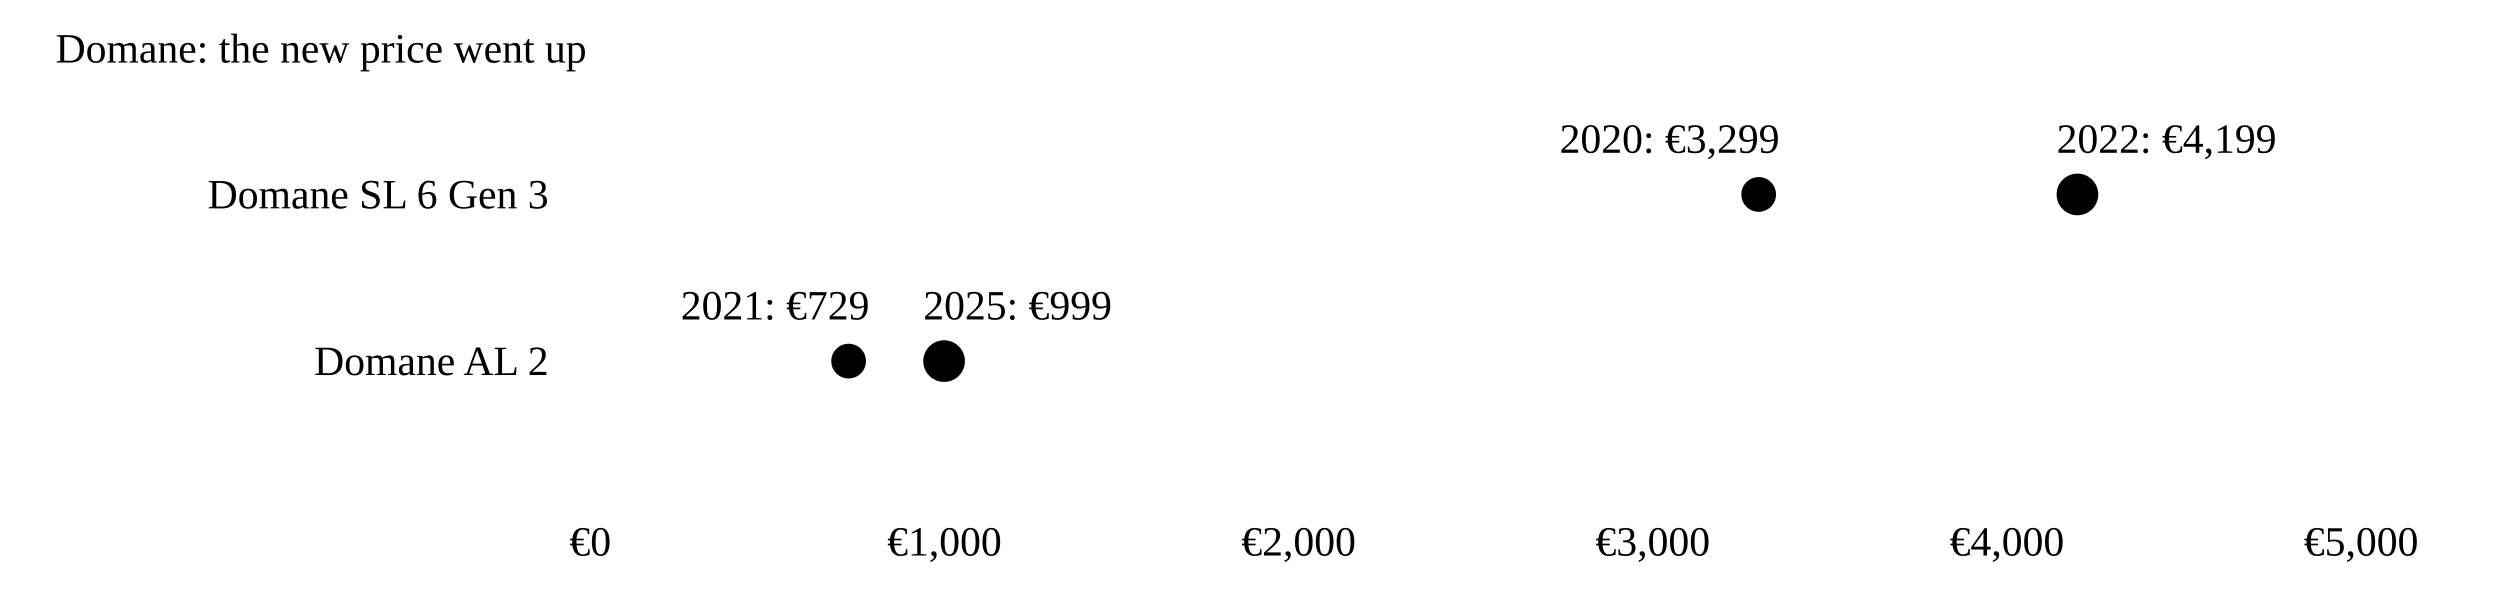
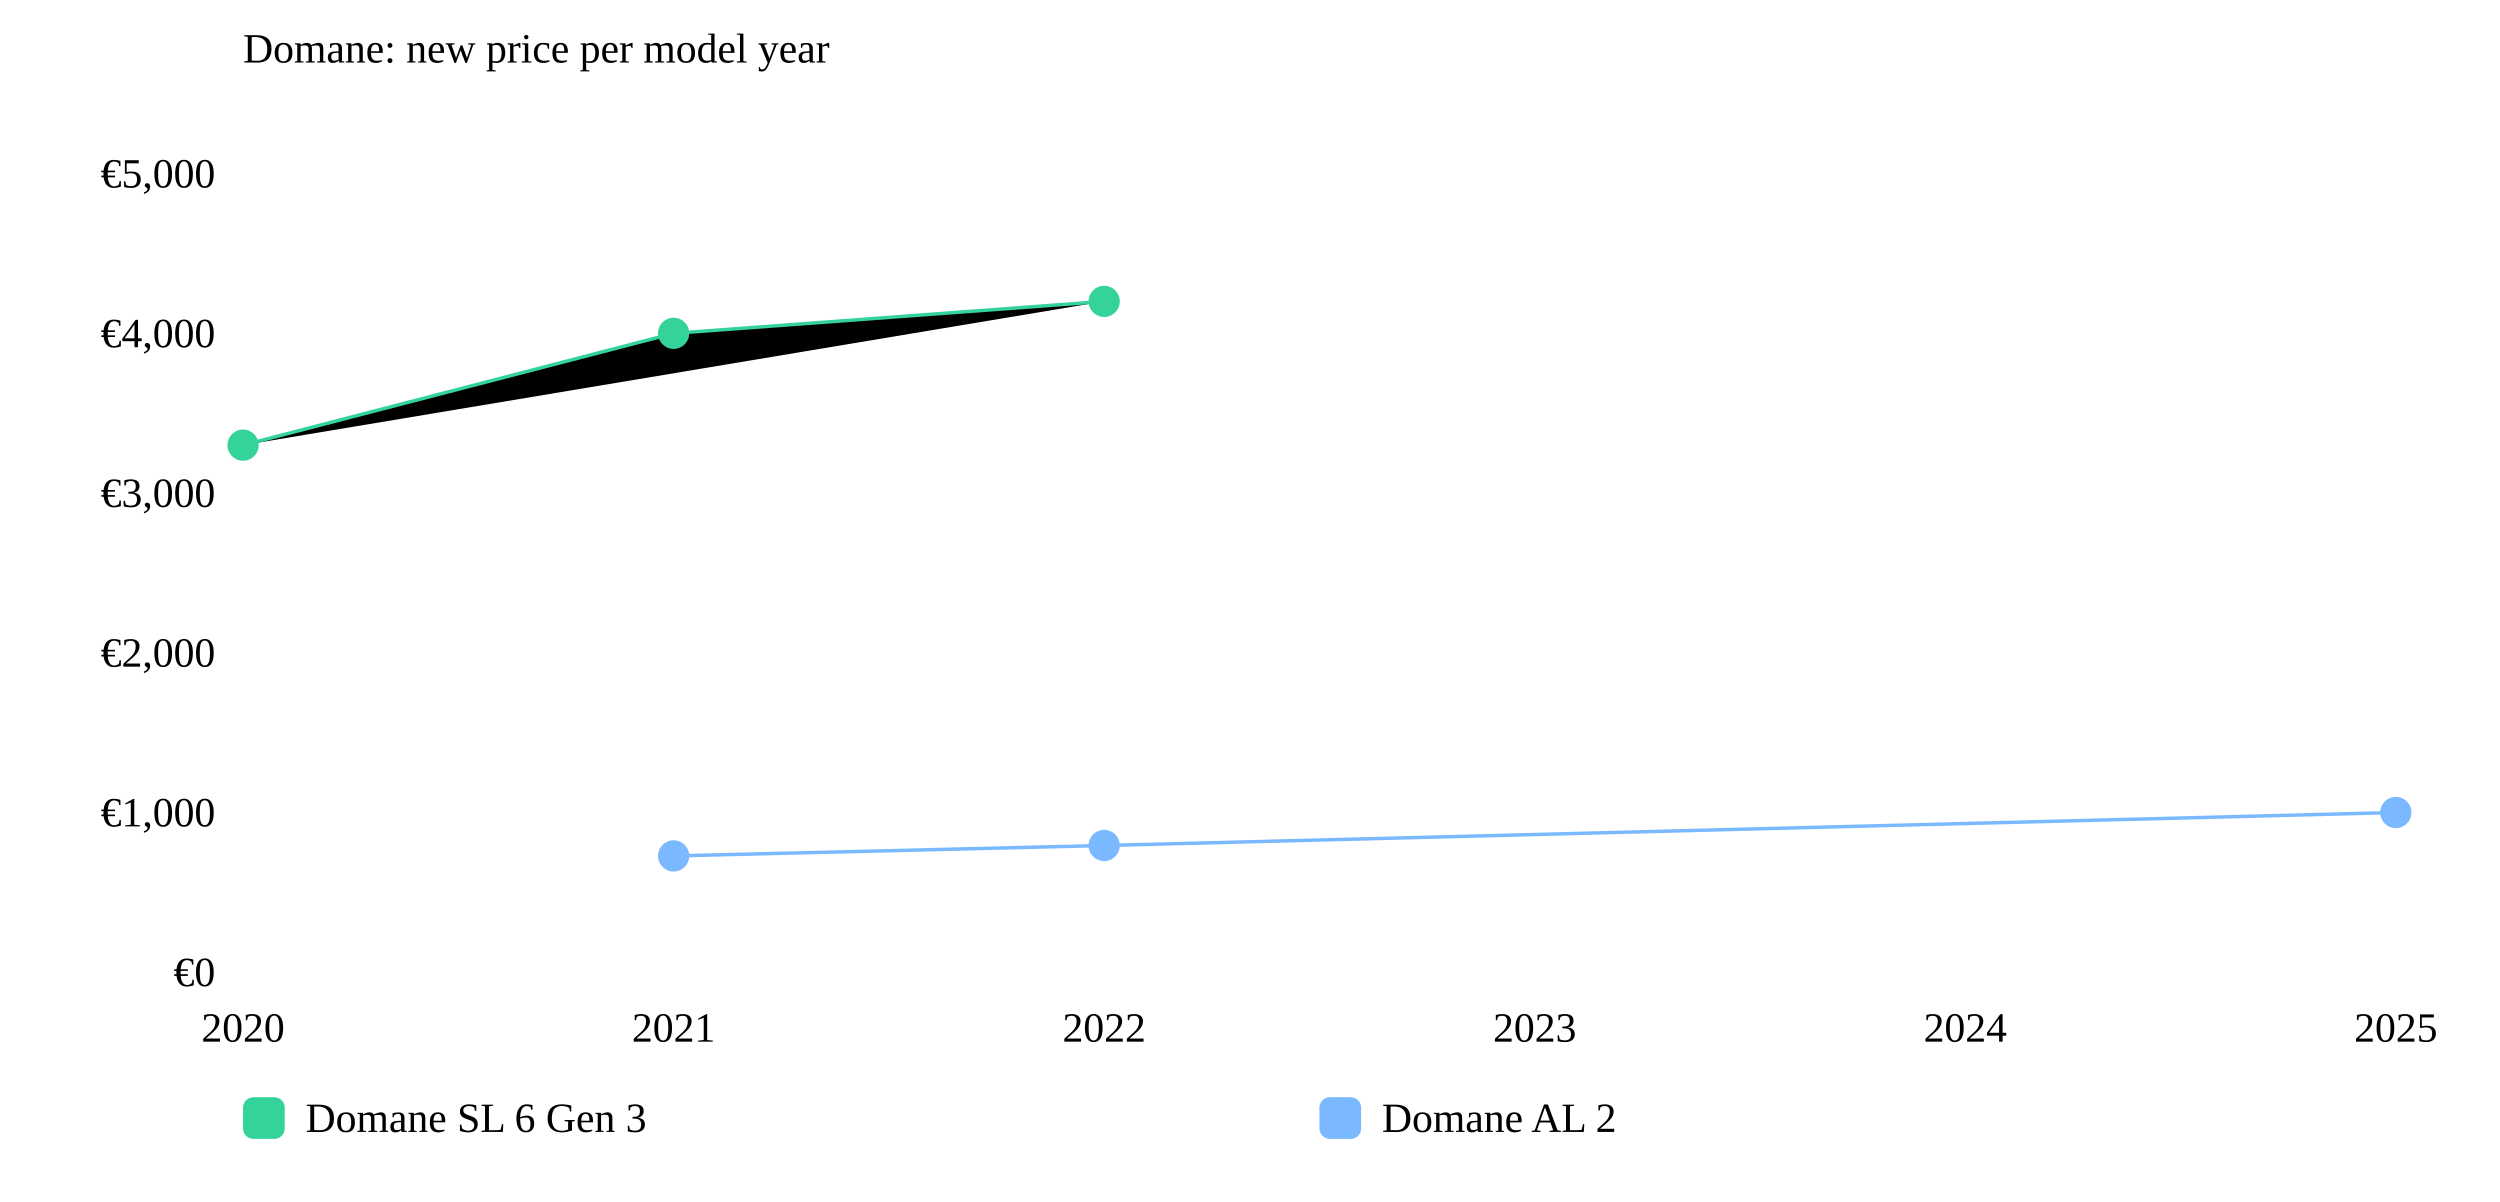
- <svg xmlns="http://www.w3.org/2000/svg" viewBox="0 0 720 176" role="img" aria-label="Domane: the new price went up">
-   <text x="16.0" y="18.0" class="cap" text-anchor="start">Domane: the new price went up</text>
-   <line x1="170.0" y1="36" x2="170.0" y2="142" class="grid" />
-   <text x="170.0" y="160.0" class="tick" text-anchor="middle">€0</text>
-   <line x1="272.0" y1="36" x2="272.0" y2="142" class="grid" />
-   <text x="272.0" y="160.0" class="tick" text-anchor="middle">€1,000</text>
-   <line x1="374.0" y1="36" x2="374.0" y2="142" class="grid" />
-   <text x="374.0" y="160.0" class="tick" text-anchor="middle">€2,000</text>
-   <line x1="476.0" y1="36" x2="476.0" y2="142" class="grid" />
-   <text x="476.0" y="160.0" class="tick" text-anchor="middle">€3,000</text>
-   <line x1="578.0" y1="36" x2="578.0" y2="142" class="grid" />
-   <text x="578.0" y="160.0" class="tick" text-anchor="middle">€4,000</text>
-   <line x1="680.0" y1="36" x2="680.0" y2="142" class="grid" />
-   <text x="680.0" y="160.0" class="tick" text-anchor="middle">€5,000</text>
-   <text x="158.0" y="60.0" class="lbl" text-anchor="end">Domane SL 6 Gen 3</text>
-   <line x1="506.5" y1="56" x2="598.3" y2="56" class="up" />
-   <circle cx="506.5" cy="56" r="5" class="then" />
-   <circle cx="598.3" cy="56" r="6" class="up-dot" />
-   <text x="512.5" y="44.0" class="val" text-anchor="end">2020: €3,299</text>
-   <text x="592.3" y="44.0" class="val" text-anchor="start">2022: €4,199</text>
-   <text x="158.0" y="108.0" class="lbl" text-anchor="end">Domane AL 2</text>
-   <line x1="244.4" y1="104" x2="271.9" y2="104" class="up" />
-   <circle cx="244.4" cy="104" r="5" class="then" />
-   <circle cx="271.9" cy="104" r="6" class="up-dot" />
-   <text x="250.4" y="92.0" class="val" text-anchor="end">2021: €729</text>
-   <text x="265.9" y="92.0" class="val" text-anchor="start">2025: €999</text>
+ <svg xmlns="http://www.w3.org/2000/svg" viewBox="0 0 720 346" role="img" aria-label="Domane: new price per model year" data-series="{&quot;title&quot;: &quot;Domane: new price per model year&quot;, &quot;series&quot;: [{&quot;label&quot;: &quot;Domane SL 6 Gen 3&quot;, &quot;points&quot;: [[2020, 3299], [2021, 3999], [2022, 4199]]}, {&quot;label&quot;: &quot;Domane AL 2&quot;, &quot;points&quot;: [[2021, 729], [2022, 794], [2025, 999]]}]}">
+   <text x="70.0" y="18.0" class="cap" text-anchor="start">Domane: new price per model year</text>
+   <line x1="70" y1="280.0" x2="690" y2="280.0" class="grid" />
+   <text x="62.0" y="284.0" class="tick" text-anchor="end">€0</text>
+   <line x1="70" y1="234.0" x2="690" y2="234.0" class="grid" />
+   <text x="62.0" y="238.0" class="tick" text-anchor="end">€1,000</text>
+   <line x1="70" y1="188.0" x2="690" y2="188.0" class="grid" />
+   <text x="62.0" y="192.0" class="tick" text-anchor="end">€2,000</text>
+   <line x1="70" y1="142.0" x2="690" y2="142.0" class="grid" />
+   <text x="62.0" y="146.0" class="tick" text-anchor="end">€3,000</text>
+   <line x1="70" y1="96.0" x2="690" y2="96.0" class="grid" />
+   <text x="62.0" y="100.0" class="tick" text-anchor="end">€4,000</text>
+   <line x1="70" y1="50.0" x2="690" y2="50.0" class="grid" />
+   <text x="62.0" y="54.0" class="tick" text-anchor="end">€5,000</text>
+   <text x="70.0" y="300.0" class="tick" text-anchor="middle">2020</text>
+   <text x="194.0" y="300.0" class="tick" text-anchor="middle">2021</text>
+   <text x="318.0" y="300.0" class="tick" text-anchor="middle">2022</text>
+   <text x="442.0" y="300.0" class="tick" text-anchor="middle">2023</text>
+   <text x="566.0" y="300.0" class="tick" text-anchor="middle">2024</text>
+   <text x="690.0" y="300.0" class="tick" text-anchor="middle">2025</text>
+   <polyline points="70.0,128.2 194.0,96.0 318.0,86.8" class="yline" style="stroke:#34D399" />
+   <circle cx="70.0" cy="128.2" r="4.5" class="ydot" style="fill:#34D399" />
+   <circle cx="194.0" cy="96.0" r="4.5" class="ydot" style="fill:#34D399" />
+   <circle cx="318.0" cy="86.8" r="4.5" class="ydot" style="fill:#34D399" />
+   <rect x="70" y="316" width="12" height="12" rx="3" style="fill:#34D399" />
+   <text x="88.0" y="326.0" class="tick" text-anchor="start">Domane SL 6 Gen 3</text>
+   <polyline points="194.0,246.5 318.0,243.5 690.0,234.0" class="yline" style="stroke:#7AB8FF" />
+   <circle cx="194.0" cy="246.5" r="4.5" class="ydot" style="fill:#7AB8FF" />
+   <circle cx="318.0" cy="243.5" r="4.5" class="ydot" style="fill:#7AB8FF" />
+   <circle cx="690.0" cy="234.0" r="4.5" class="ydot" style="fill:#7AB8FF" />
+   <rect x="380" y="316" width="12" height="12" rx="3" style="fill:#7AB8FF" />
+   <text x="398.0" y="326.0" class="tick" text-anchor="start">Domane AL 2</text>
</svg>
